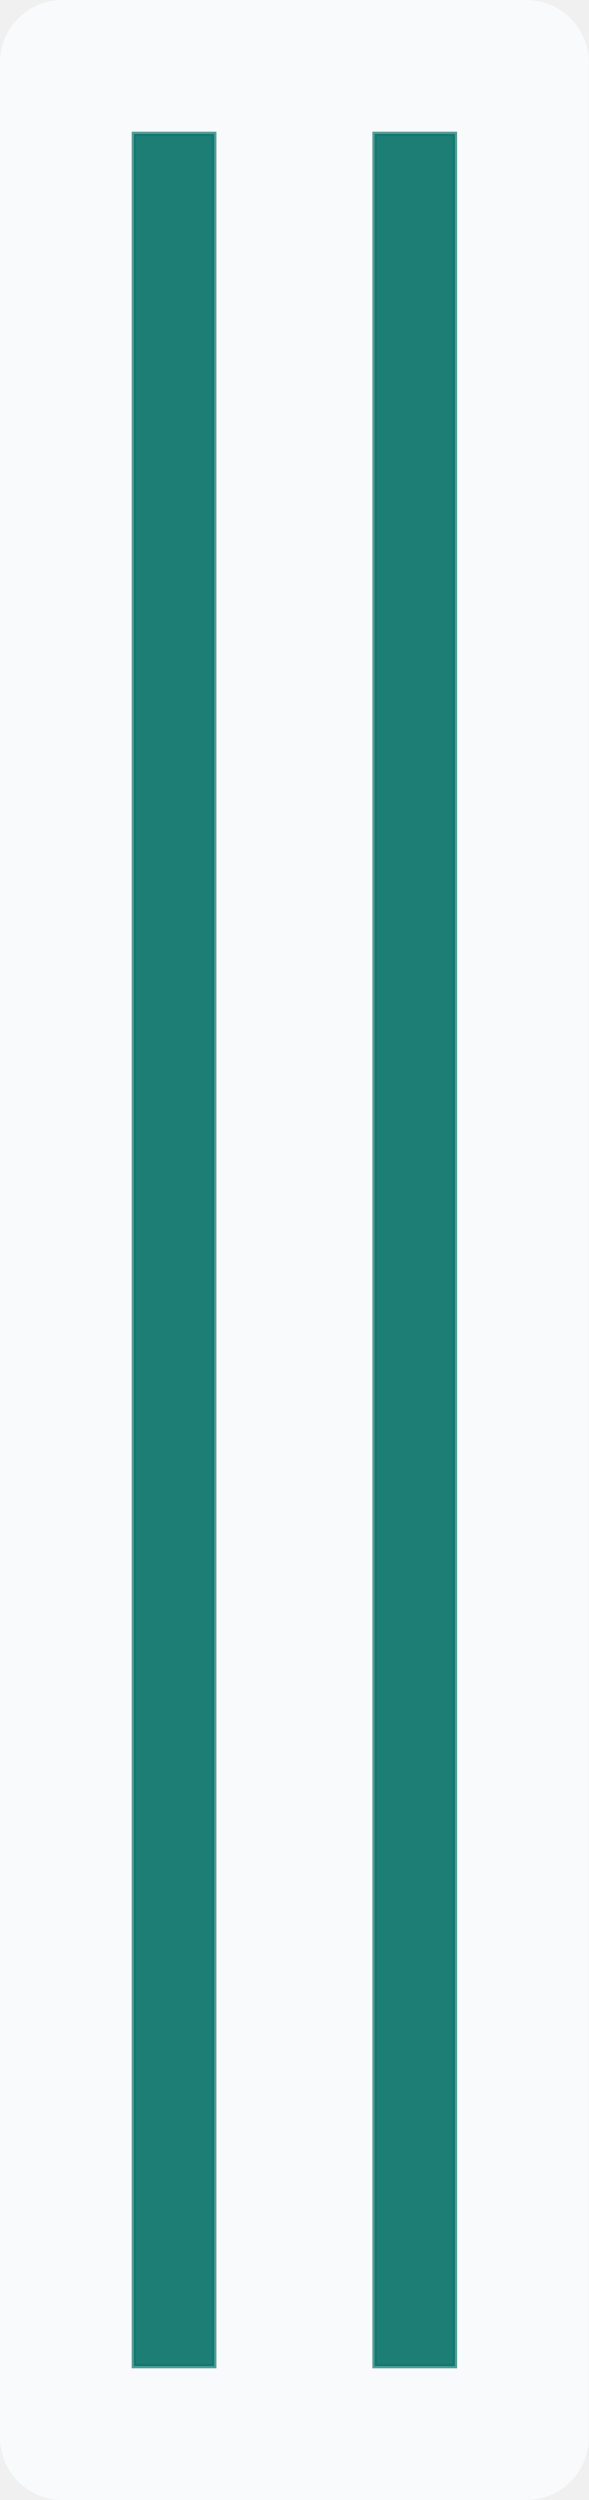
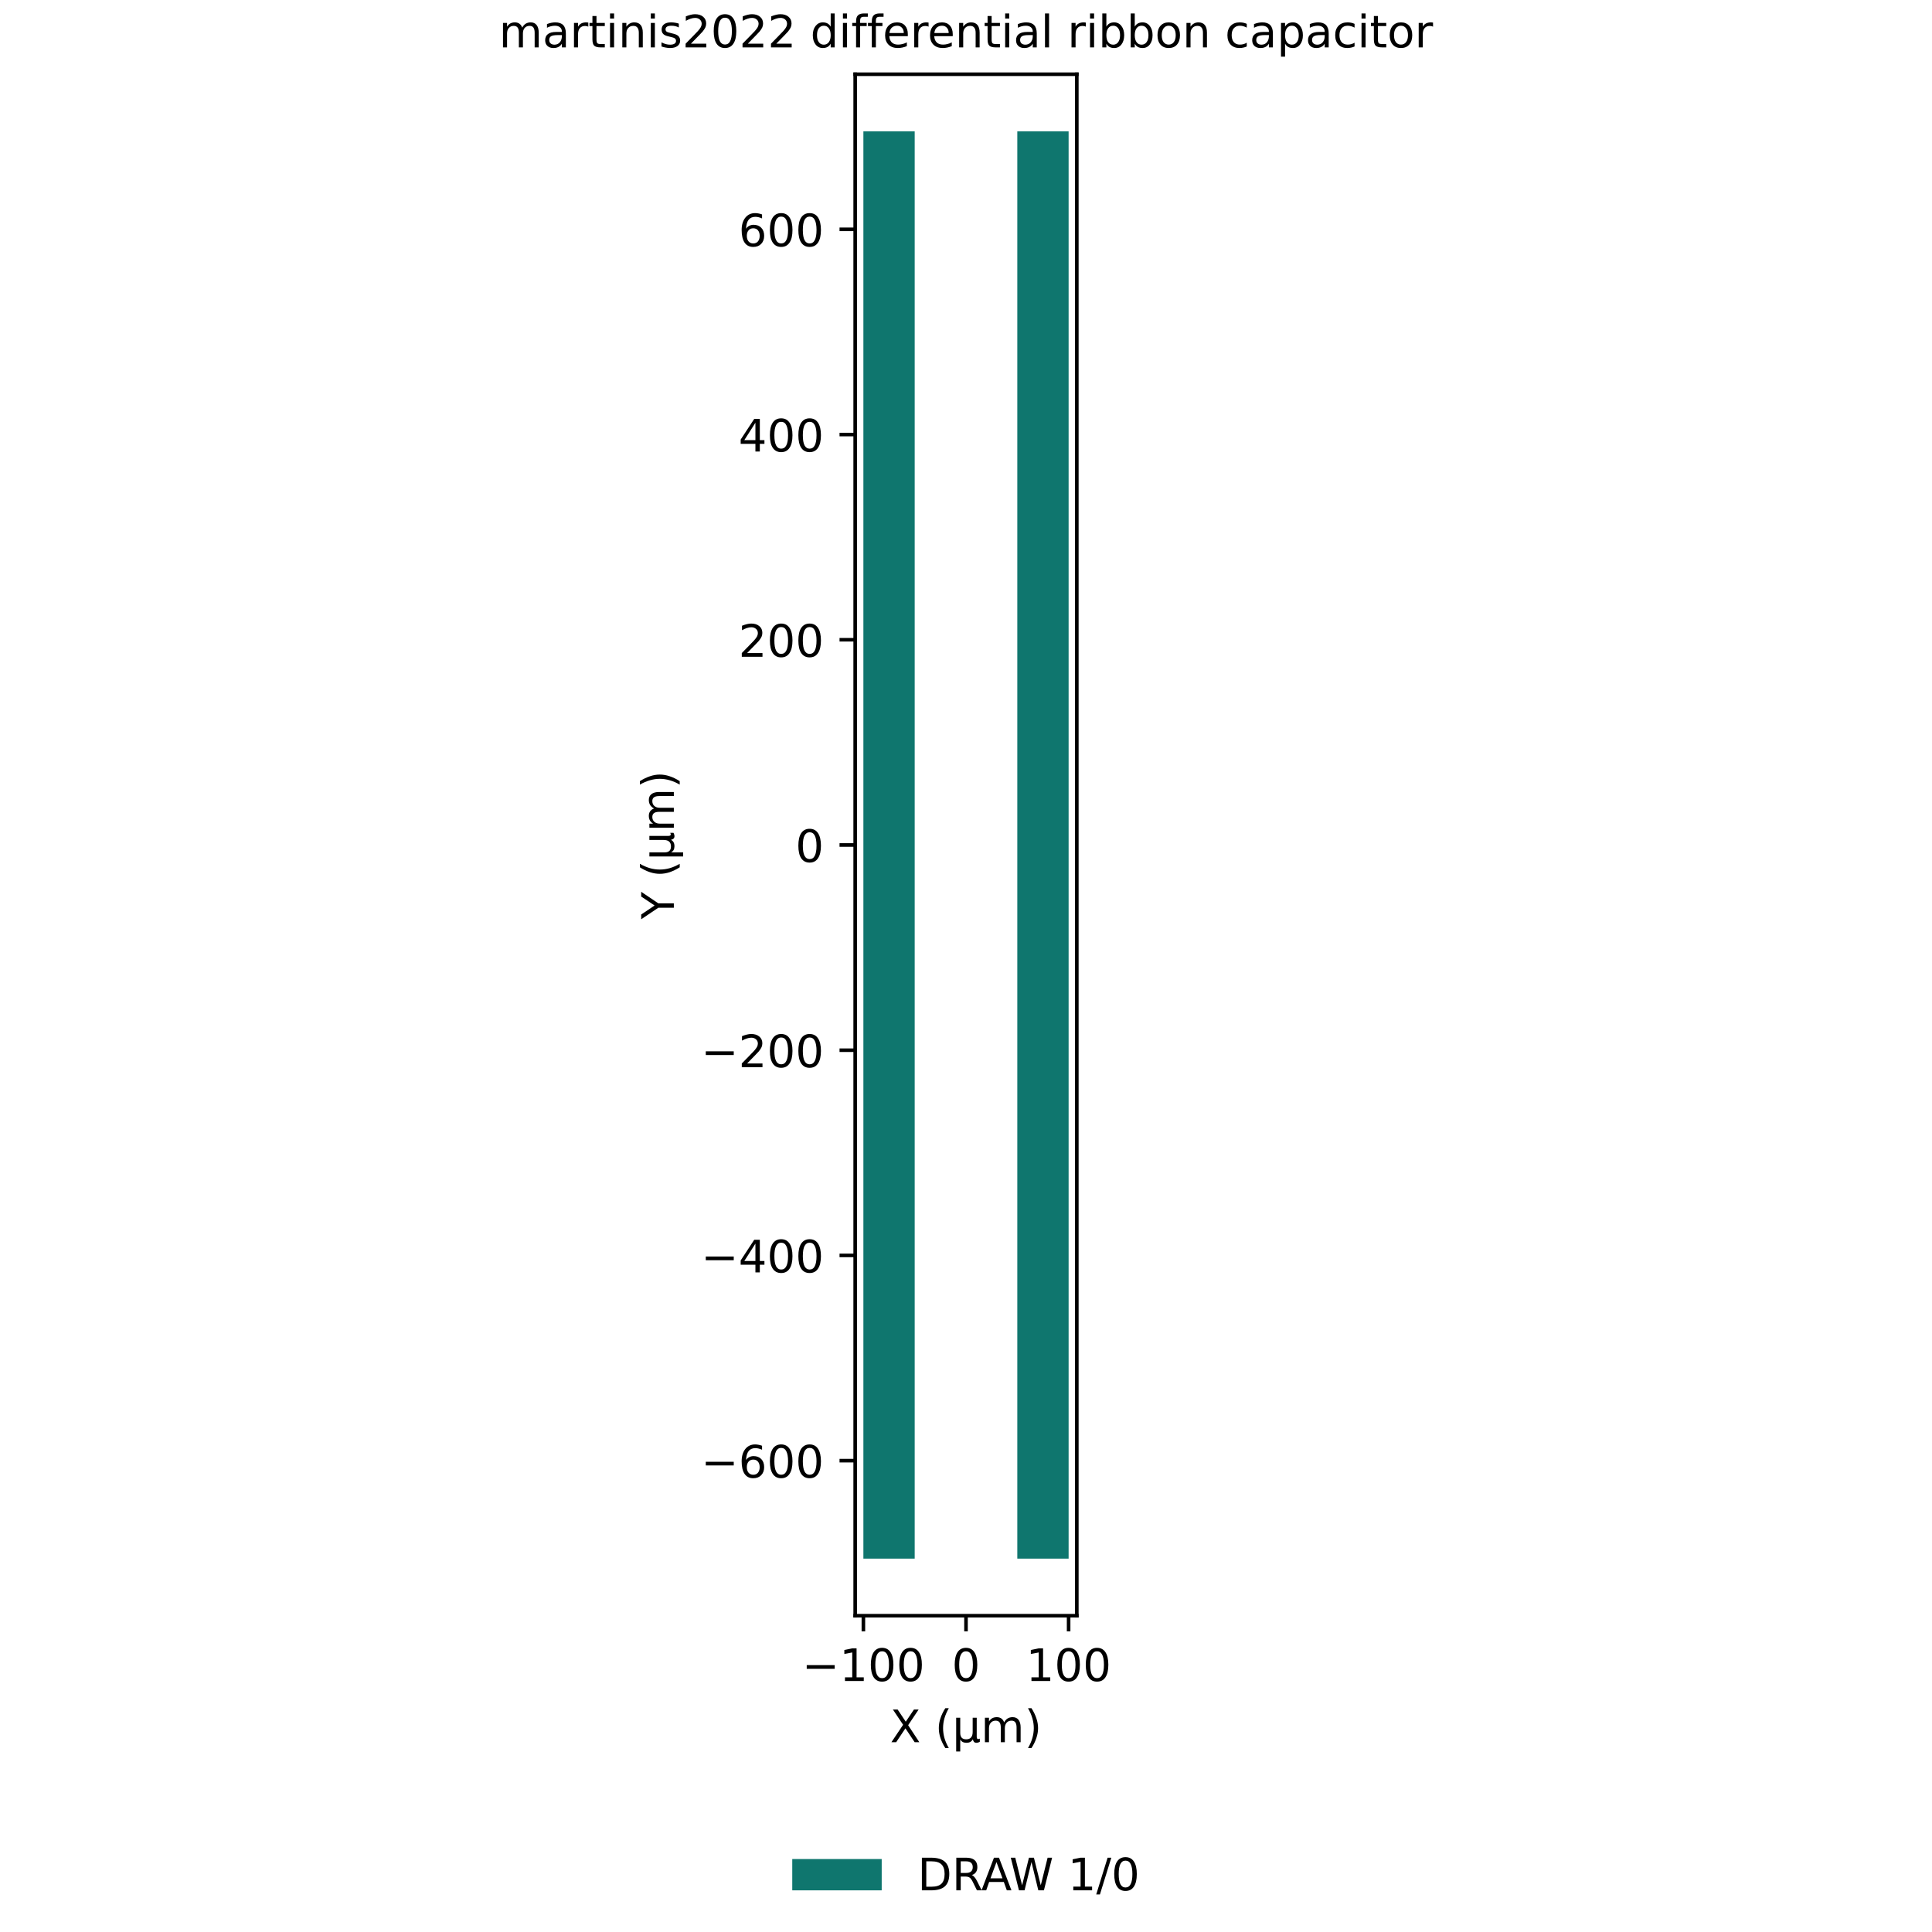
- <svg xmlns="http://www.w3.org/2000/svg" viewBox="-183.460 -778.960 366.920 1557.920" role="img" aria-label="martinis2022_differential_ribbon_capacitor">
-   <rect x="-183.460" y="-778.960" width="366.920" height="1557.920" rx="38.948" fill="#f8fafc" />
-   <g>
-     <path d="M -100.000 695.500 L -100.000 -695.500 L -50.000 -695.500 L -50.000 695.500 Z" fill="#0f766e" fill-opacity="0.94" stroke="#0f766e" stroke-opacity="0.72" stroke-width="2.804" />
-     <path d="M 50.000 695.500 L 50.000 -695.500 L 100.000 -695.500 L 100.000 695.500 Z" fill="#0f766e" fill-opacity="0.94" stroke="#0f766e" stroke-opacity="0.72" stroke-width="2.804" />
+ <svg xmlns="http://www.w3.org/2000/svg" xmlns:xlink="http://www.w3.org/1999/xlink" width="432pt" height="432pt" viewBox="0 0 432 432" version="1.1">
+   <defs>
+     <style type="text/css">*{stroke-linejoin: round; stroke-linecap: butt}</style>
+   </defs>
+   <g id="figure_1">
+     <g id="patch_1">
+       <path d="M 0 432 L 432 432 L 432 0 L 0 0 z " style="fill: #ffffff" />
+     </g>
+     <g id="axes_1">
+       <g id="patch_2">
+         <path d="M 191.221 361.279 L 240.779 361.279 L 240.779 16.599 L 191.221 16.599 z " style="fill: #ffffff" />
+       </g>
+       <g id="patch_3">
+         <path d="M 193.056 348.513 L 193.056 29.365 L 204.528 29.365 L 204.528 348.513 z " clip-path="url(#pc382391aad)" style="fill: #0f766e" />
+       </g>
+       <g id="patch_4">
+         <path d="M 227.472 348.513 L 227.472 29.365 L 238.944 29.365 L 238.944 348.513 z " clip-path="url(#pc382391aad)" style="fill: #0f766e" />
+       </g>
+       <g id="matplotlib.axis_1">
+         <g id="xtick_1">
+           <g id="line2d_1">
+             <defs>
+               <path id="m1dd9f4f52c" d="M 0 0 L 0 3.5 " style="stroke: #000000; stroke-width: 0.8" />
+             </defs>
+             <g>
+               <use xlink:href="#m1dd9f4f52c" x="193.056" y="361.279" style="stroke: #000000; stroke-width: 0.8" />
+             </g>
+           </g>
+           <g id="text_1">
+             <text style="font-size: 10px; font-family: 'DejaVu Sans', 'Bitstream Vera Sans', 'Computer Modern Sans Serif', 'Lucida Grande', 'Verdana', 'Geneva', 'Lucid', 'Arial', 'Helvetica', 'Avant Garde', sans-serif; text-anchor: middle" x="193.056" y="375.878" transform="rotate(-0 193.0562 375.8777)">−100</text>
+           </g>
+         </g>
+         <g id="xtick_2">
+           <g id="line2d_2">
+             <g>
+               <use xlink:href="#m1dd9f4f52c" x="216" y="361.279" style="stroke: #000000; stroke-width: 0.8" />
+             </g>
+           </g>
+           <g id="text_2">
+             <text style="font-size: 10px; font-family: 'DejaVu Sans', 'Bitstream Vera Sans', 'Computer Modern Sans Serif', 'Lucida Grande', 'Verdana', 'Geneva', 'Lucid', 'Arial', 'Helvetica', 'Avant Garde', sans-serif; text-anchor: middle" x="216" y="375.878" transform="rotate(-0 216 375.8777)">0</text>
+           </g>
+         </g>
+         <g id="xtick_3">
+           <g id="line2d_3">
+             <g>
+               <use xlink:href="#m1dd9f4f52c" x="238.944" y="361.279" style="stroke: #000000; stroke-width: 0.8" />
+             </g>
+           </g>
+           <g id="text_3">
+             <text style="font-size: 10px; font-family: 'DejaVu Sans', 'Bitstream Vera Sans', 'Computer Modern Sans Serif', 'Lucida Grande', 'Verdana', 'Geneva', 'Lucid', 'Arial', 'Helvetica', 'Avant Garde', sans-serif; text-anchor: middle" x="238.944" y="375.878" transform="rotate(-0 238.9438 375.8777)">100</text>
+           </g>
+         </g>
+         <g id="text_4">
+           <text style="font-size: 10px; font-family: 'DejaVu Sans', 'Bitstream Vera Sans', 'Computer Modern Sans Serif', 'Lucida Grande', 'Verdana', 'Geneva', 'Lucid', 'Arial', 'Helvetica', 'Avant Garde', sans-serif; text-anchor: middle" x="216" y="389.556" transform="rotate(-0 216 389.5558)">X (µm)</text>
+         </g>
+       </g>
+       <g id="matplotlib.axis_2">
+         <g id="ytick_1">
+           <g id="line2d_4">
+             <defs>
+               <path id="m89d36365d8" d="M 0 0 L -3.5 0 " style="stroke: #000000; stroke-width: 0.8" />
+             </defs>
+             <g>
+               <use xlink:href="#m89d36365d8" x="191.221" y="326.602" style="stroke: #000000; stroke-width: 0.8" />
+             </g>
+           </g>
+           <g id="text_5">
+             <text style="font-size: 10px; font-family: 'DejaVu Sans', 'Bitstream Vera Sans', 'Computer Modern Sans Serif', 'Lucida Grande', 'Verdana', 'Geneva', 'Lucid', 'Arial', 'Helvetica', 'Avant Garde', sans-serif; text-anchor: end" x="184.221" y="330.401" transform="rotate(-0 184.2207 330.4012)">−600</text>
+           </g>
+         </g>
+         <g id="ytick_2">
+           <g id="line2d_5">
+             <g>
+               <use xlink:href="#m89d36365d8" x="191.221" y="280.714" style="stroke: #000000; stroke-width: 0.8" />
+             </g>
+           </g>
+           <g id="text_6">
+             <text style="font-size: 10px; font-family: 'DejaVu Sans', 'Bitstream Vera Sans', 'Computer Modern Sans Serif', 'Lucida Grande', 'Verdana', 'Geneva', 'Lucid', 'Arial', 'Helvetica', 'Avant Garde', sans-serif; text-anchor: end" x="184.221" y="284.514" transform="rotate(-0 184.2207 284.5135)">−400</text>
+           </g>
+         </g>
+         <g id="ytick_3">
+           <g id="line2d_6">
+             <g>
+               <use xlink:href="#m89d36365d8" x="191.221" y="234.827" style="stroke: #000000; stroke-width: 0.8" />
+             </g>
+           </g>
+           <g id="text_7">
+             <text style="font-size: 10px; font-family: 'DejaVu Sans', 'Bitstream Vera Sans', 'Computer Modern Sans Serif', 'Lucida Grande', 'Verdana', 'Geneva', 'Lucid', 'Arial', 'Helvetica', 'Avant Garde', sans-serif; text-anchor: end" x="184.221" y="238.626" transform="rotate(-0 184.2207 238.6259)">−200</text>
+           </g>
+         </g>
+         <g id="ytick_4">
+           <g id="line2d_7">
+             <g>
+               <use xlink:href="#m89d36365d8" x="191.221" y="188.939" style="stroke: #000000; stroke-width: 0.8" />
+             </g>
+           </g>
+           <g id="text_8">
+             <text style="font-size: 10px; font-family: 'DejaVu Sans', 'Bitstream Vera Sans', 'Computer Modern Sans Serif', 'Lucida Grande', 'Verdana', 'Geneva', 'Lucid', 'Arial', 'Helvetica', 'Avant Garde', sans-serif; text-anchor: end" x="184.221" y="192.738" transform="rotate(-0 184.2207 192.7382)">0</text>
+           </g>
+         </g>
+         <g id="ytick_5">
+           <g id="line2d_8">
+             <g>
+               <use xlink:href="#m89d36365d8" x="191.221" y="143.051" style="stroke: #000000; stroke-width: 0.8" />
+             </g>
+           </g>
+           <g id="text_9">
+             <text style="font-size: 10px; font-family: 'DejaVu Sans', 'Bitstream Vera Sans', 'Computer Modern Sans Serif', 'Lucida Grande', 'Verdana', 'Geneva', 'Lucid', 'Arial', 'Helvetica', 'Avant Garde', sans-serif; text-anchor: end" x="184.221" y="146.851" transform="rotate(-0 184.2207 146.8505)">200</text>
+           </g>
+         </g>
+         <g id="ytick_6">
+           <g id="line2d_9">
+             <g>
+               <use xlink:href="#m89d36365d8" x="191.221" y="97.164" style="stroke: #000000; stroke-width: 0.8" />
+             </g>
+           </g>
+           <g id="text_10">
+             <text style="font-size: 10px; font-family: 'DejaVu Sans', 'Bitstream Vera Sans', 'Computer Modern Sans Serif', 'Lucida Grande', 'Verdana', 'Geneva', 'Lucid', 'Arial', 'Helvetica', 'Avant Garde', sans-serif; text-anchor: end" x="184.221" y="100.963" transform="rotate(-0 184.2207 100.9629)">400</text>
+           </g>
+         </g>
+         <g id="ytick_7">
+           <g id="line2d_10">
+             <g>
+               <use xlink:href="#m89d36365d8" x="191.221" y="51.276" style="stroke: #000000; stroke-width: 0.8" />
+             </g>
+           </g>
+           <g id="text_11">
+             <text style="font-size: 10px; font-family: 'DejaVu Sans', 'Bitstream Vera Sans', 'Computer Modern Sans Serif', 'Lucida Grande', 'Verdana', 'Geneva', 'Lucid', 'Arial', 'Helvetica', 'Avant Garde', sans-serif; text-anchor: end" x="184.221" y="55.075" transform="rotate(-0 184.2207 55.0752)">600</text>
+           </g>
+         </g>
+         <g id="text_12">
+           <text style="font-size: 10px; font-family: 'DejaVu Sans', 'Bitstream Vera Sans', 'Computer Modern Sans Serif', 'Lucida Grande', 'Verdana', 'Geneva', 'Lucid', 'Arial', 'Helvetica', 'Avant Garde', sans-serif; text-anchor: middle" x="150.674" y="188.939" transform="rotate(-90 150.6738 188.939)">Y (µm)</text>
+         </g>
+       </g>
+       <g id="patch_5">
+         <path d="M 191.221 361.279 L 191.221 16.599 " style="fill: none; stroke: #000000; stroke-width: 0.8; stroke-linejoin: miter; stroke-linecap: square" />
+       </g>
+       <g id="patch_6">
+         <path d="M 240.779 361.279 L 240.779 16.599 " style="fill: none; stroke: #000000; stroke-width: 0.8; stroke-linejoin: miter; stroke-linecap: square" />
+       </g>
+       <g id="patch_7">
+         <path d="M 191.221 361.279 L 240.779 361.279 " style="fill: none; stroke: #000000; stroke-width: 0.8; stroke-linejoin: miter; stroke-linecap: square" />
+       </g>
+       <g id="patch_8">
+         <path d="M 191.221 16.599 L 240.779 16.599 " style="fill: none; stroke: #000000; stroke-width: 0.8; stroke-linejoin: miter; stroke-linecap: square" />
+       </g>
+       <g id="text_13">
+         <text style="font-size: 10px; font-family: 'DejaVu Sans', 'Bitstream Vera Sans', 'Computer Modern Sans Serif', 'Lucida Grande', 'Verdana', 'Geneva', 'Lucid', 'Arial', 'Helvetica', 'Avant Garde', sans-serif; text-anchor: middle" x="216" y="10.599" transform="rotate(-0 216 10.59868)">martinis2022 differential ribbon capacitor</text>
+       </g>
+       <g id="legend_1">
+         <g id="patch_9">
+           <path d="M 177.151 422.686 L 197.151 422.686 L 197.151 415.686 L 177.151 415.686 z " style="fill: #0f766e" />
+         </g>
+         <g id="text_14">
+           <text style="font-size: 10px; font-family: 'DejaVu Sans', 'Bitstream Vera Sans', 'Computer Modern Sans Serif', 'Lucida Grande', 'Verdana', 'Geneva', 'Lucid', 'Arial', 'Helvetica', 'Avant Garde', sans-serif; text-anchor: start" x="205.151" y="422.686" transform="rotate(-0 205.1508 422.6862)">DRAW 1/0</text>
+         </g>
+       </g>
+     </g>
  </g>
+   <defs>
+     <clipPath id="pc382391aad">
+       <rect x="191.221" y="16.599" width="49.559" height="344.681" />
+     </clipPath>
+   </defs>
</svg>
